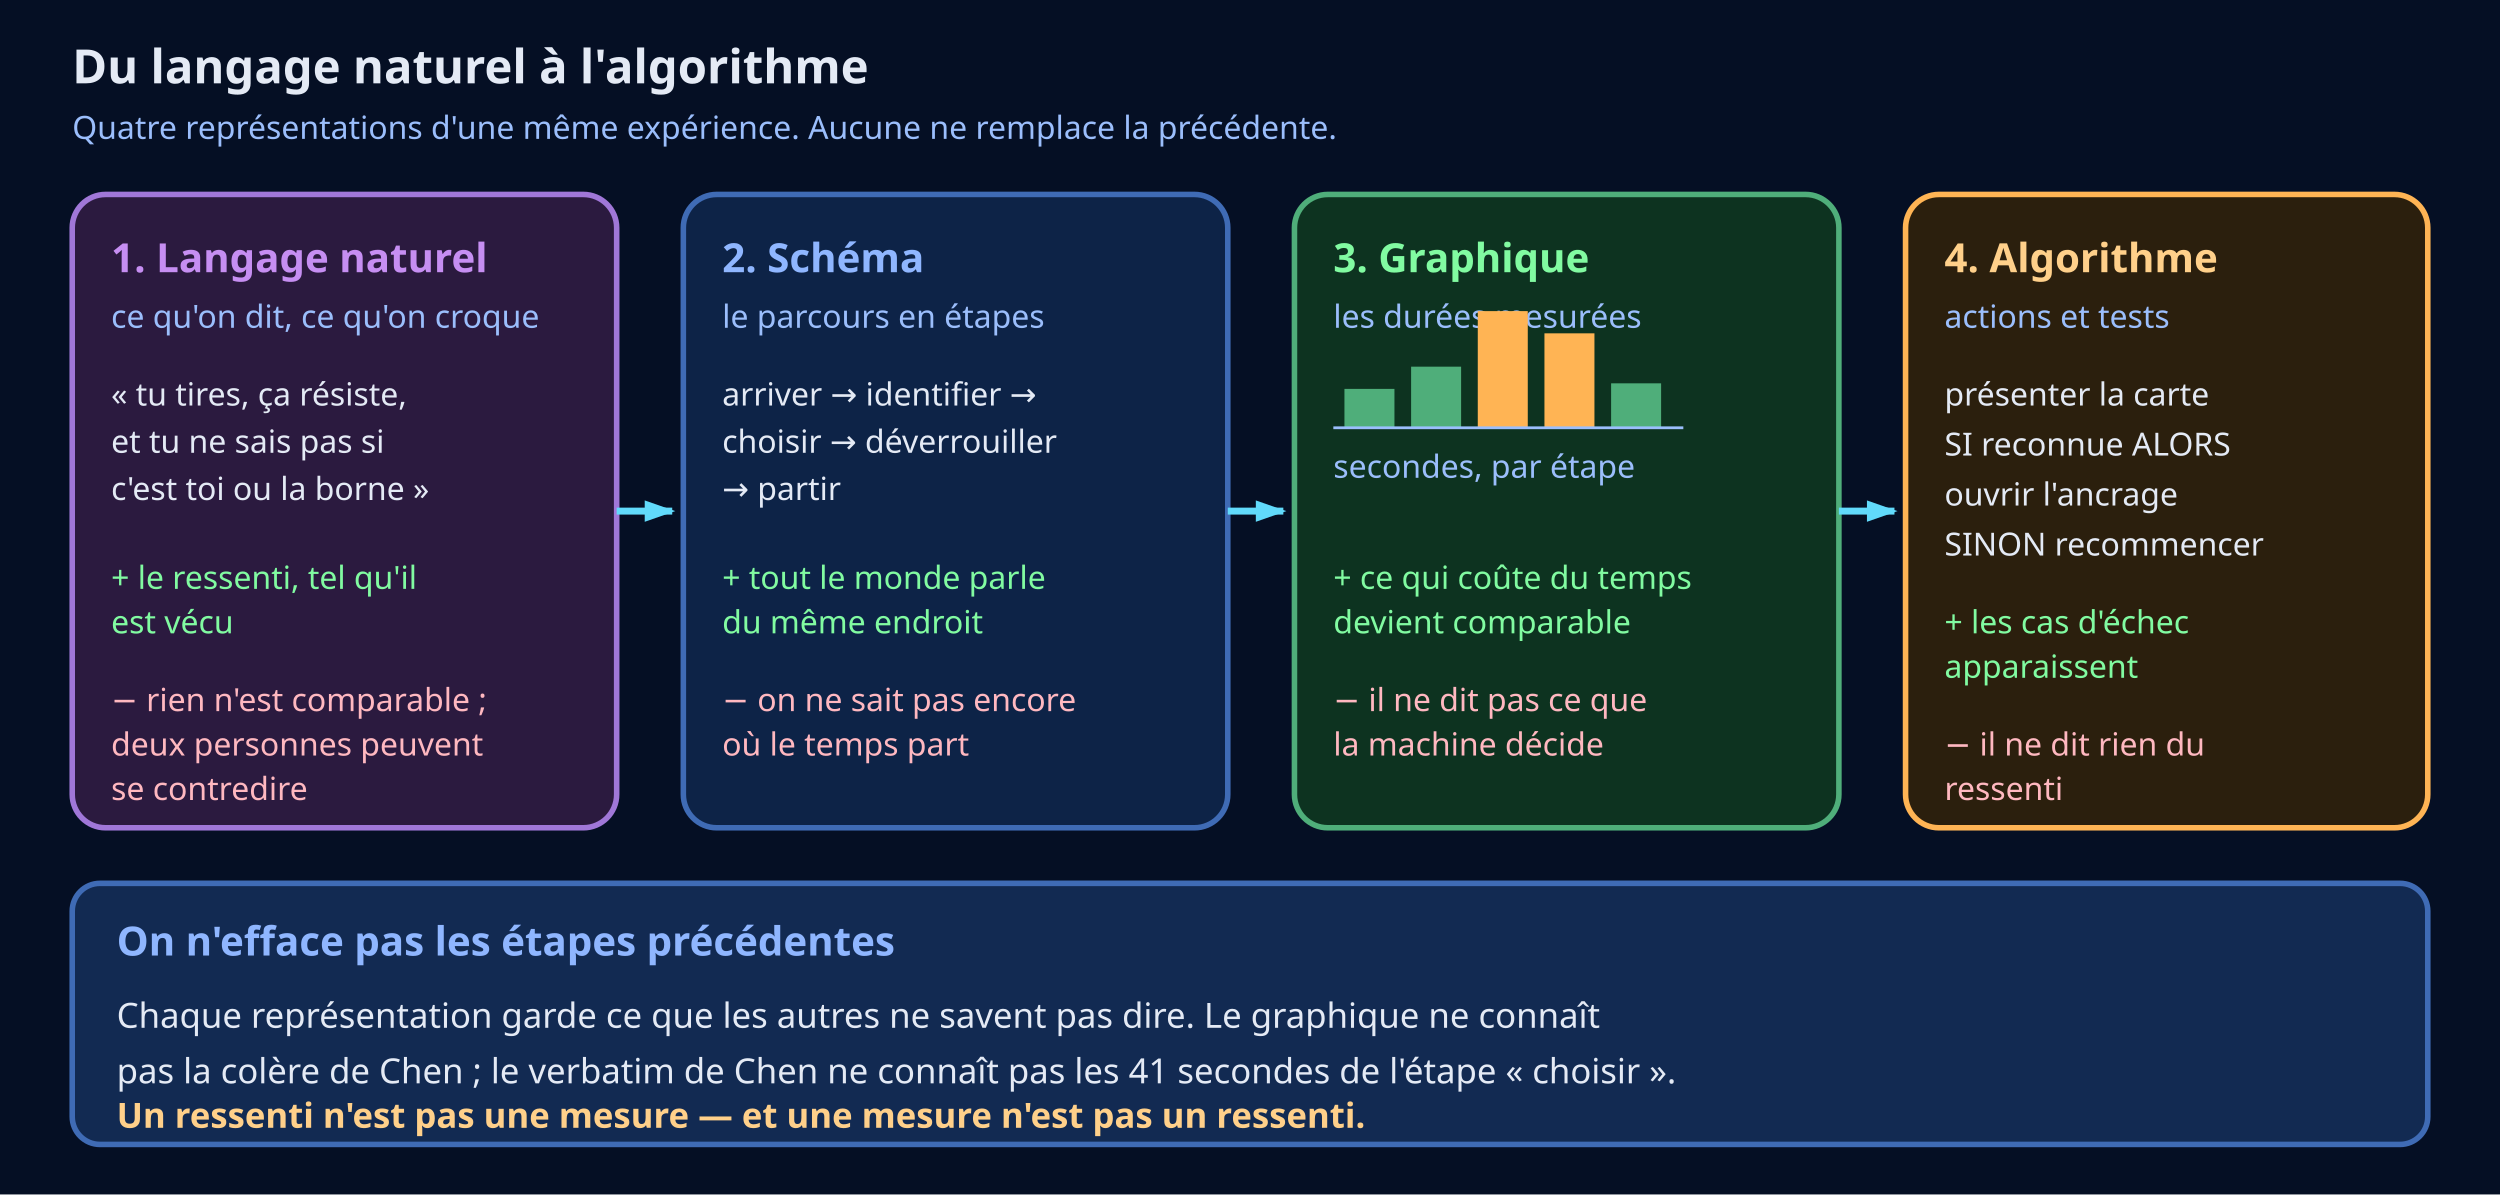
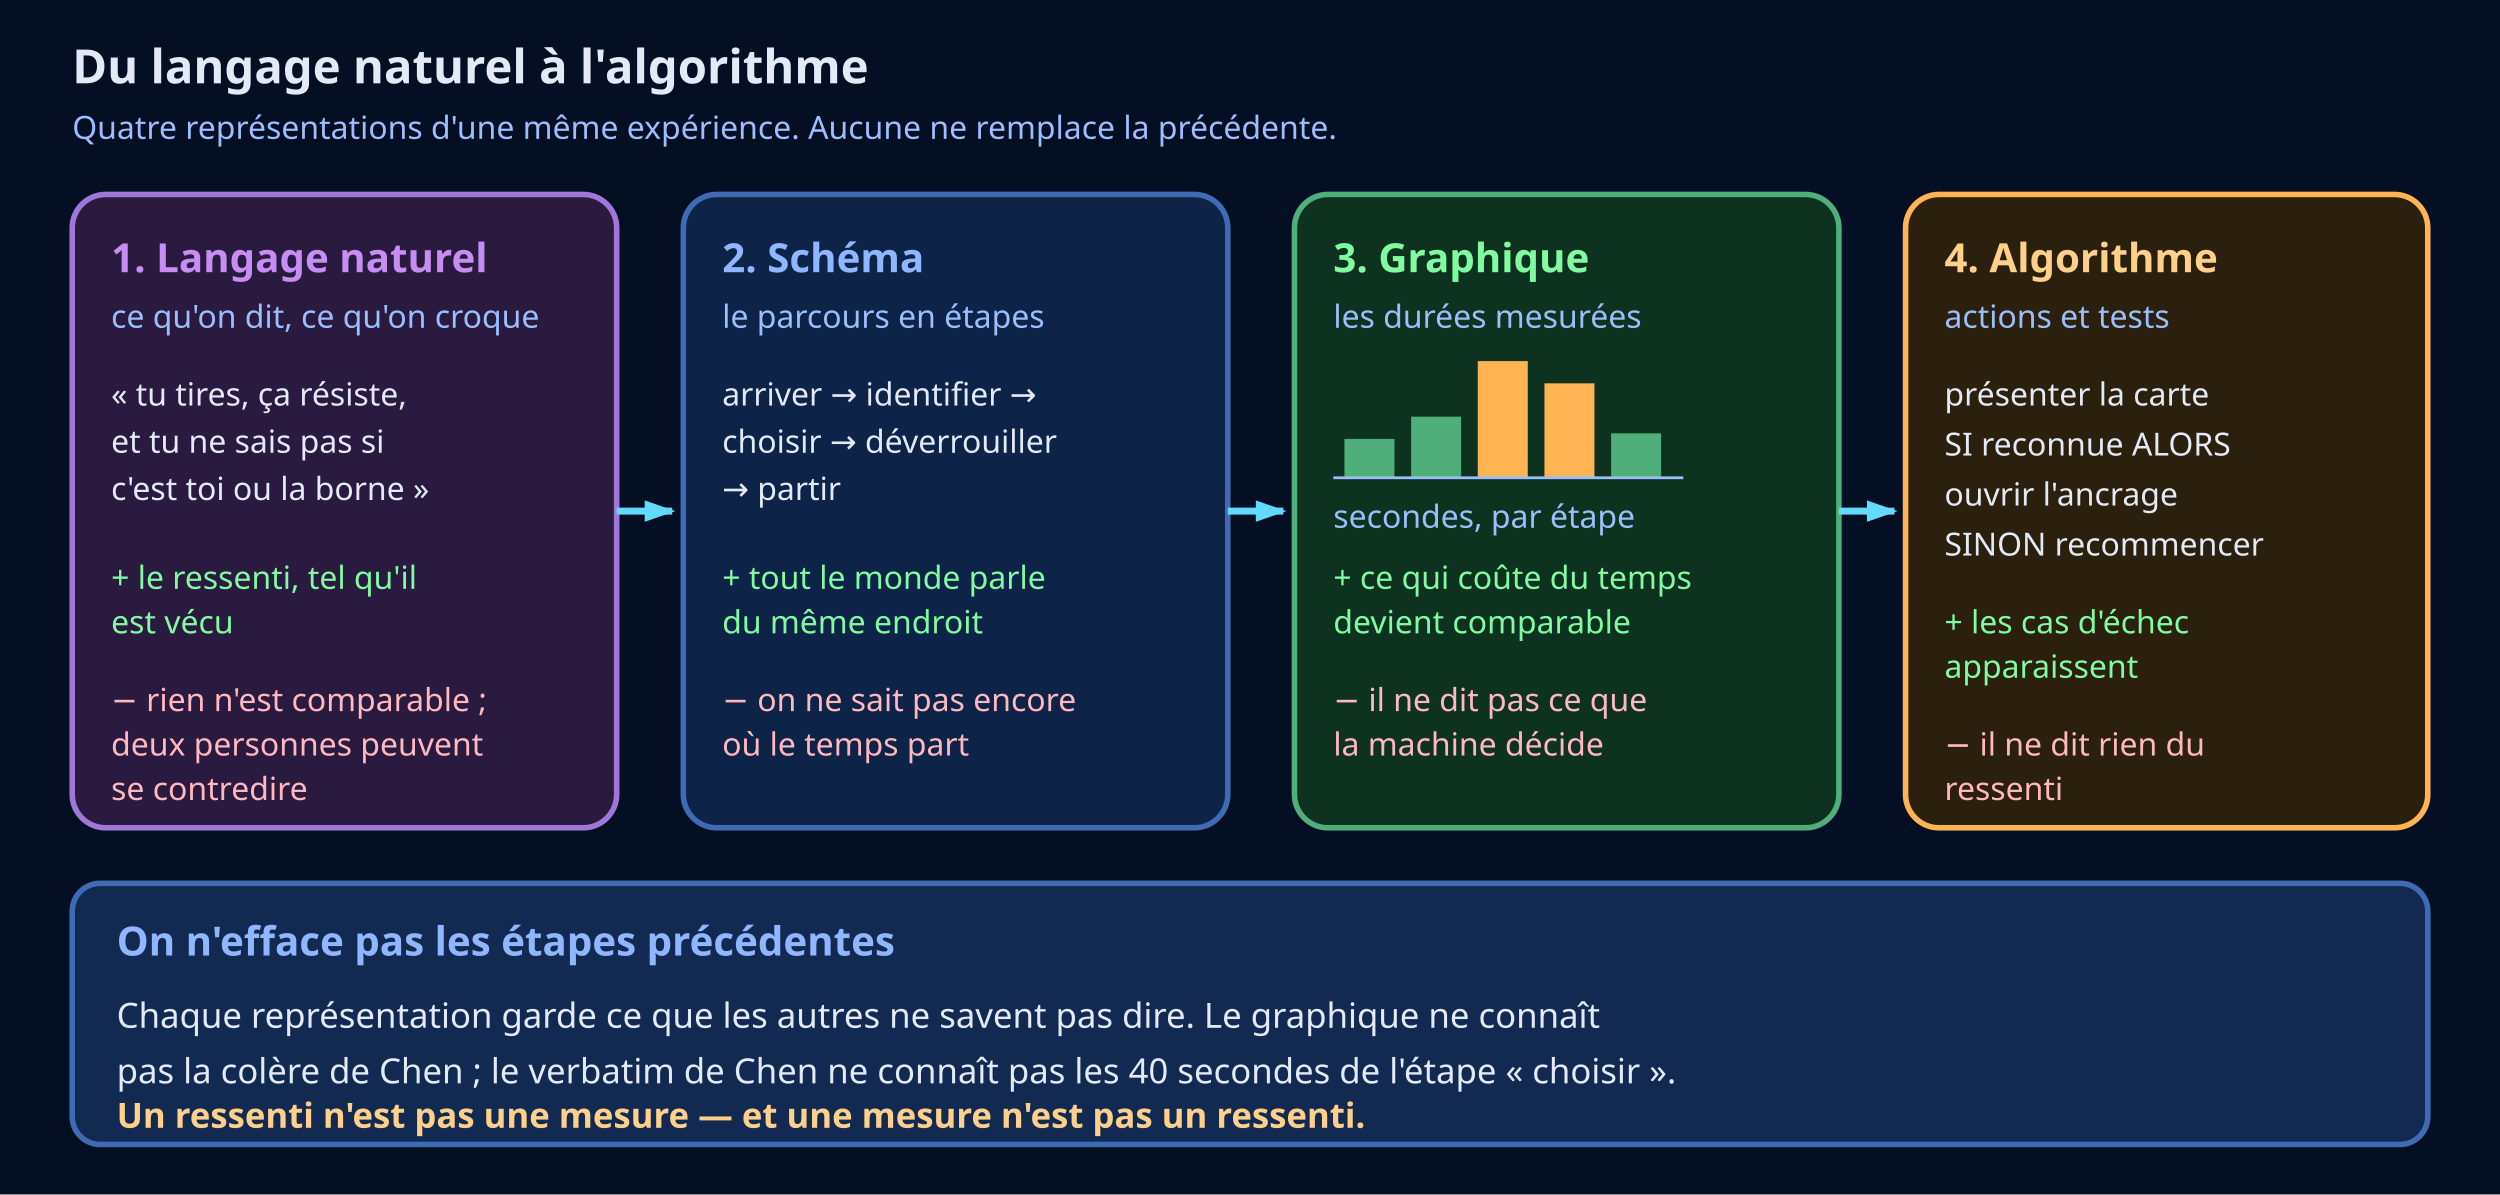
<svg xmlns="http://www.w3.org/2000/svg" viewBox="0 0 900 430" role="img" aria-labelledby="tv dv" font-family="Segoe UI, system-ui, sans-serif">
  <rect width="900" height="430" fill="#050f24" />
  <style>
    text:not([font-size]){font-size:12.5px}
    .ti{font-weight:600}
    .ti:not([font-size]){font-size:14.5px}
    .lb:not([font-size]){font-size:11.5px}
    .pl:not([font-size]){font-size:11.5px}
    .mo:not([font-size]){font-size:11.5px}
    .fl{stroke:#61dafb;stroke-width:2.5;fill:none;marker-end:url(#fv)}
    text:not([fill]){fill:#e4eaf5}
    .lb:not([fill]){fill:#9bbefc}
    .pl:not([fill]){fill:#81fba1}
    .mo:not([fill]){fill:#ffb8c0}
  </style>
  <defs>
    <marker id="fv" markerWidth="11" markerHeight="11" refX="9" refY="3.5" orient="auto" markerUnits="userSpaceOnUse" viewBox="0 0 10 10">
      <polygon points="0 0, 10 3.5, 0 7" fill="#61dafb" />
    </marker>
  </defs>
  <text x="26" y="30" font-size="17" font-weight="600">Du langage naturel à l'algorithme</text>
  <text class="lb" x="26" y="50">Quatre représentations d'une même expérience. Aucune ne remplace la précédente.</text>
  <rect x="26" y="70" width="196" height="228" rx="12" fill="#2b1a3f" stroke="#a077d8" stroke-width="2" />
  <text class="ti" x="40" y="98" fill="#c68ef2">1. Langage naturel</text>
  <text class="lb" x="40" y="118">ce qu'on dit, ce qu'on croque</text>
  <text x="40" y="146" font-size="11.5">« tu tires, ça résiste,</text>
  <text x="40" y="163" font-size="11.5">et tu ne sais pas si</text>
  <text x="40" y="180" font-size="11.5">c'est toi ou la borne »</text>
  <text class="pl" x="40" y="212">+ le ressenti, tel qu'il</text>
  <text class="pl" x="40" y="228">est vécu</text>
  <text class="mo" x="40" y="256">− rien n'est comparable ;</text>
  <text class="mo" x="40" y="272">deux personnes peuvent</text>
  <text class="mo" x="40" y="288">se contredire</text>
  <rect x="246" y="70" width="196" height="228" rx="12" fill="#0d2347" stroke="#3f6bb5" stroke-width="2" />
  <text class="ti" x="260" y="98" fill="#8fb6ff">2. Schéma</text>
  <text class="lb" x="260" y="118">le parcours en étapes</text>
  <text x="260" y="146" font-size="11.5">arriver → identifier →</text>
  <text x="260" y="163" font-size="11.5">choisir → déverrouiller</text>
  <text x="260" y="180" font-size="11.5">→ partir</text>
  <text class="pl" x="260" y="212">+ tout le monde parle</text>
  <text class="pl" x="260" y="228">du même endroit</text>
  <text class="mo" x="260" y="256">− on ne sait pas encore</text>
  <text class="mo" x="260" y="272">où le temps part</text>
  <rect x="466" y="70" width="196" height="228" rx="12" fill="#0d3320" stroke="#4fae7a" stroke-width="2" />
  <text class="ti" x="480" y="98" fill="#81fba1">3. Graphique</text>
  <text class="lb" x="480" y="118">les durées mesurées</text>
-   <rect x="484" y="140" width="18" height="14" fill="#4fae7a" />
-   <rect x="508" y="132" width="18" height="22" fill="#4fae7a" />
-   <rect x="532" y="112" width="18" height="42" fill="#ffb454" />
-   <rect x="556" y="120" width="18" height="34" fill="#ffb454" />
-   <rect x="580" y="138" width="18" height="16" fill="#4fae7a" />
-   <line x1="480" y1="154" x2="606" y2="154" stroke="#9bbefc" />
-   <text class="lb" x="480" y="172">secondes, par étape</text>
+   <rect x="484" y="158" width="18" height="14" fill="#4fae7a" />
+   <rect x="508" y="150" width="18" height="22" fill="#4fae7a" />
+   <rect x="532" y="130" width="18" height="42" fill="#ffb454" />
+   <rect x="556" y="138" width="18" height="34" fill="#ffb454" />
+   <rect x="580" y="156" width="18" height="16" fill="#4fae7a" />
+   <line x1="480" y1="172" x2="606" y2="172" stroke="#9bbefc" />
+   <text class="lb" x="480" y="190">secondes, par étape</text>
  <text class="pl" x="480" y="212">+ ce qui coûte du temps</text>
  <text class="pl" x="480" y="228">devient comparable</text>
  <text class="mo" x="480" y="256">− il ne dit pas ce que</text>
  <text class="mo" x="480" y="272">la machine décide</text>
  <rect x="686" y="70" width="188" height="228" rx="12" fill="#2b1f0d" stroke="#ffb454" stroke-width="2" />
  <text class="ti" x="700" y="98" fill="#ffd08a">4. Algorithme</text>
  <text class="lb" x="700" y="118">actions et tests</text>
  <text x="700" y="146" font-size="11.5">présenter la carte</text>
  <text x="700" y="164" font-size="11.5">SI reconnue ALORS</text>
  <text x="700" y="182" font-size="11.5">  ouvrir l'ancrage</text>
  <text x="700" y="200" font-size="11.5">SINON recommencer</text>
  <text class="pl" x="700" y="228">+ les cas d'échec</text>
  <text class="pl" x="700" y="244">apparaissent</text>
  <text class="mo" x="700" y="272">− il ne dit rien du</text>
  <text class="mo" x="700" y="288">ressenti</text>
  <path class="fl" d="M222 184 H 242" />
  <path class="fl" d="M442 184 H 462" />
  <path class="fl" d="M662 184 H 682" />
  <rect x="26" y="318" width="848" height="94" rx="10" fill="#122a52" stroke="#3f6bb5" stroke-width="2" />
  <text x="42" y="344" font-size="14.5" font-weight="600" fill="#8fb6ff">On n'efface pas les étapes précédentes</text>
  <text x="42" y="370">Chaque représentation garde ce que les autres ne savent pas dire. Le graphique ne connaît</text>
-   <text x="42" y="390">pas la colère de Chen ; le verbatim de Chen ne connaît pas les 41 secondes de l'étape « choisir ».</text>
+   <text x="42" y="390">pas la colère de Chen ; le verbatim de Chen ne connaît pas les 40 secondes de l'étape « choisir ».</text>
  <text x="42" y="406" font-weight="600" fill="#ffd08a">Un ressenti n'est pas une mesure — et une mesure n'est pas un ressenti.</text>
</svg>
